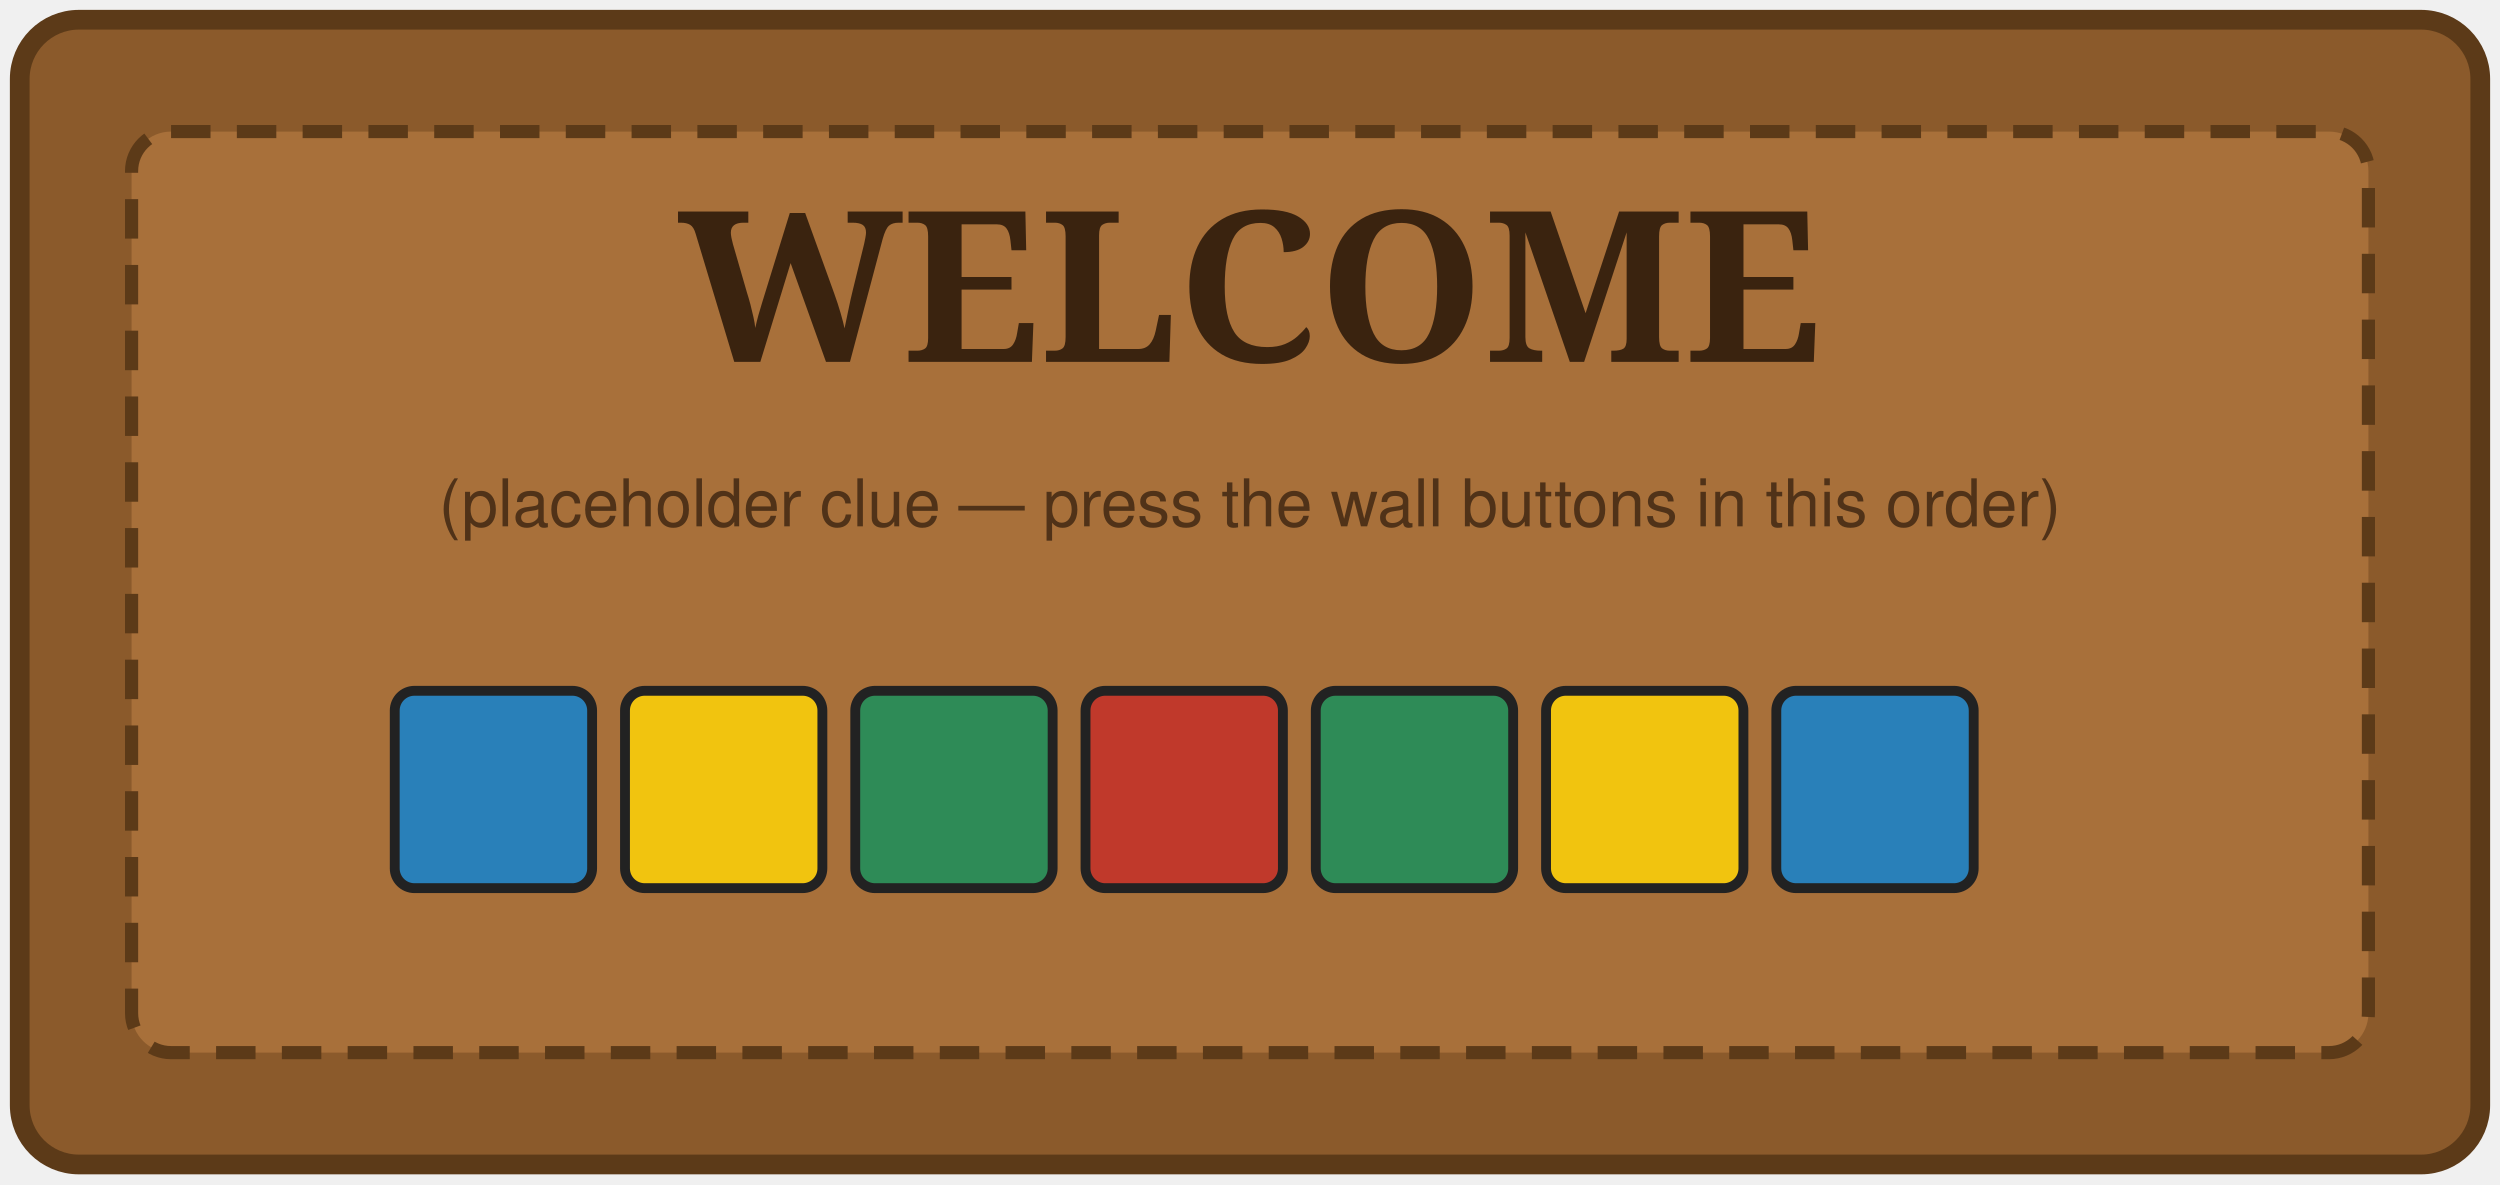
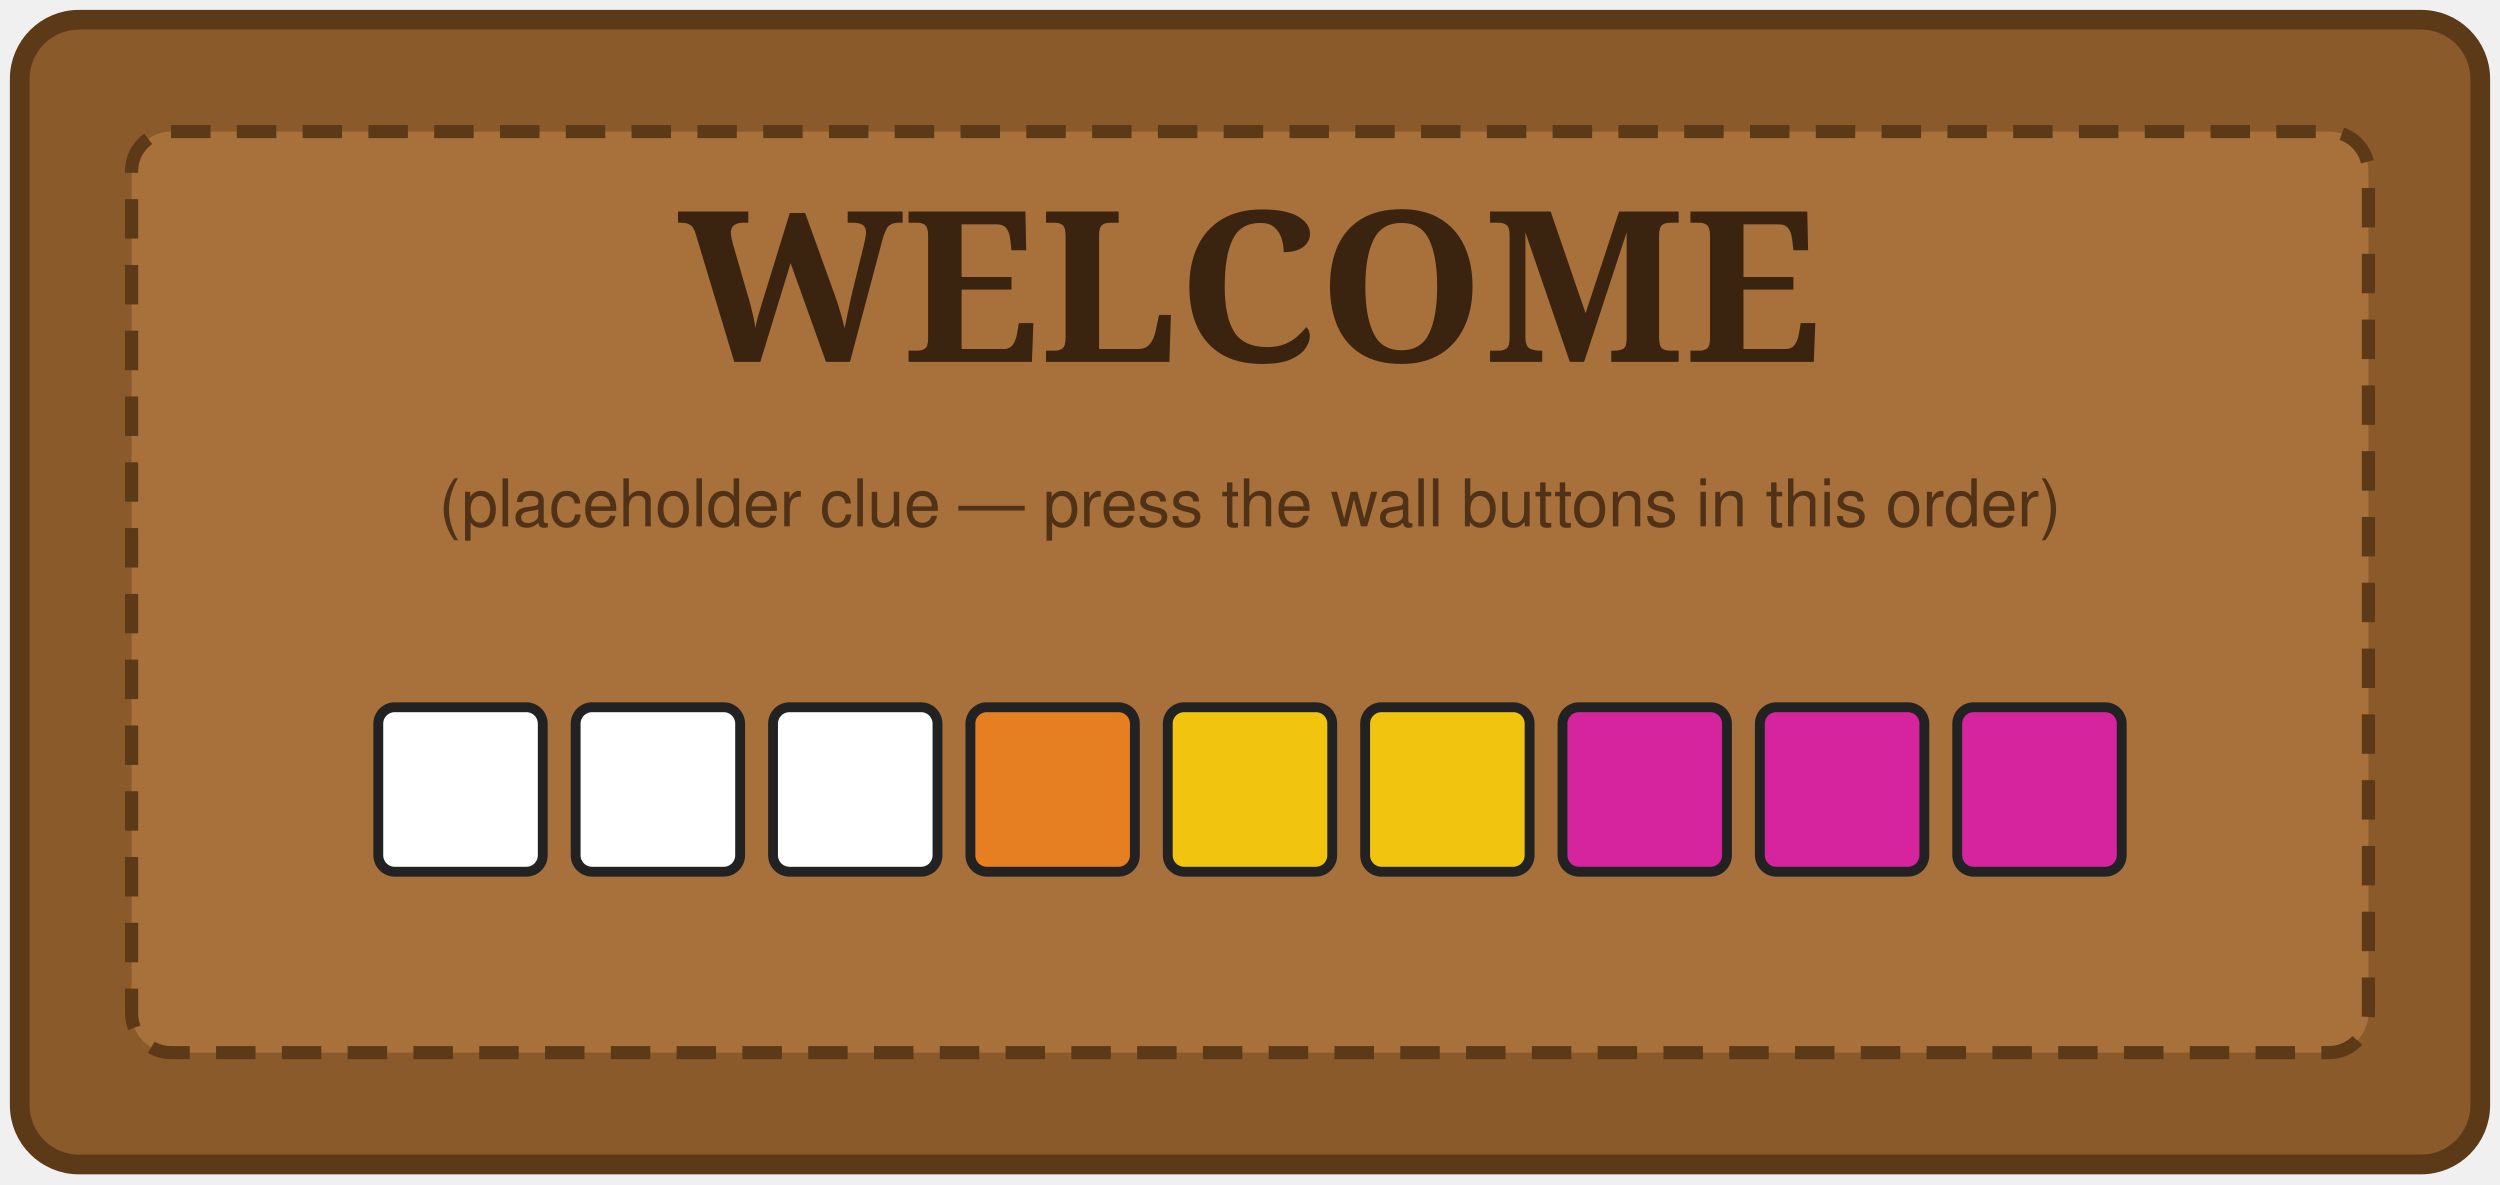
<svg xmlns="http://www.w3.org/2000/svg" viewBox="0 0 760 360" preserveAspectRatio="xMidYMid meet">
  <rect x="6" y="6" width="748" height="348" rx="18" fill="#8b5a2b" stroke="#5c3a18" stroke-width="6" />
  <rect x="40" y="40" width="680" height="280" rx="12" fill="#a8703a" stroke="#5c3a18" stroke-width="4" stroke-dasharray="12 8" />
  <text x="380" y="110" font-family="Georgia, serif" font-size="64" font-weight="700" fill="#3a230f" text-anchor="middle">WELCOME</text>
  <text x="380" y="160" font-family="Helvetica, Arial, sans-serif" font-size="20" fill="#3a230f" text-anchor="middle" opacity="0.8">(placeholder clue — press the wall buttons in this order)</text>
  <g>
-     <rect x="120" y="210" width="60" height="60" rx="6" fill="#2980b9" stroke="#222" stroke-width="3" />
-     <rect x="190" y="210" width="60" height="60" rx="6" fill="#f1c40f" stroke="#222" stroke-width="3" />
-     <rect x="260" y="210" width="60" height="60" rx="6" fill="#2e8b57" stroke="#222" stroke-width="3" />
-     <rect x="330" y="210" width="60" height="60" rx="6" fill="#c0392b" stroke="#222" stroke-width="3" />
-     <rect x="400" y="210" width="60" height="60" rx="6" fill="#2e8b57" stroke="#222" stroke-width="3" />
-     <rect x="470" y="210" width="60" height="60" rx="6" fill="#f1c40f" stroke="#222" stroke-width="3" />
-     <rect x="540" y="210" width="60" height="60" rx="6" fill="#2980b9" stroke="#222" stroke-width="3" />
+     <rect x="115" y="215" width="50" height="50" rx="5" fill="#ffffff" stroke="#222" stroke-width="3" />
+     <rect x="175" y="215" width="50" height="50" rx="5" fill="#ffffff" stroke="#222" stroke-width="3" />
+     <rect x="235" y="215" width="50" height="50" rx="5" fill="#ffffff" stroke="#222" stroke-width="3" />
+     <rect x="295" y="215" width="50" height="50" rx="5" fill="#e67e22" stroke="#222" stroke-width="3" />
+     <rect x="355" y="215" width="50" height="50" rx="5" fill="#f1c40f" stroke="#222" stroke-width="3" />
+     <rect x="415" y="215" width="50" height="50" rx="5" fill="#f1c40f" stroke="#222" stroke-width="3" />
+     <rect x="475" y="215" width="50" height="50" rx="5" fill="#d6249f" stroke="#222" stroke-width="3" />
+     <rect x="535" y="215" width="50" height="50" rx="5" fill="#d6249f" stroke="#222" stroke-width="3" />
+     <rect x="595" y="215" width="50" height="50" rx="5" fill="#d6249f" stroke="#222" stroke-width="3" />
  </g>
</svg>
